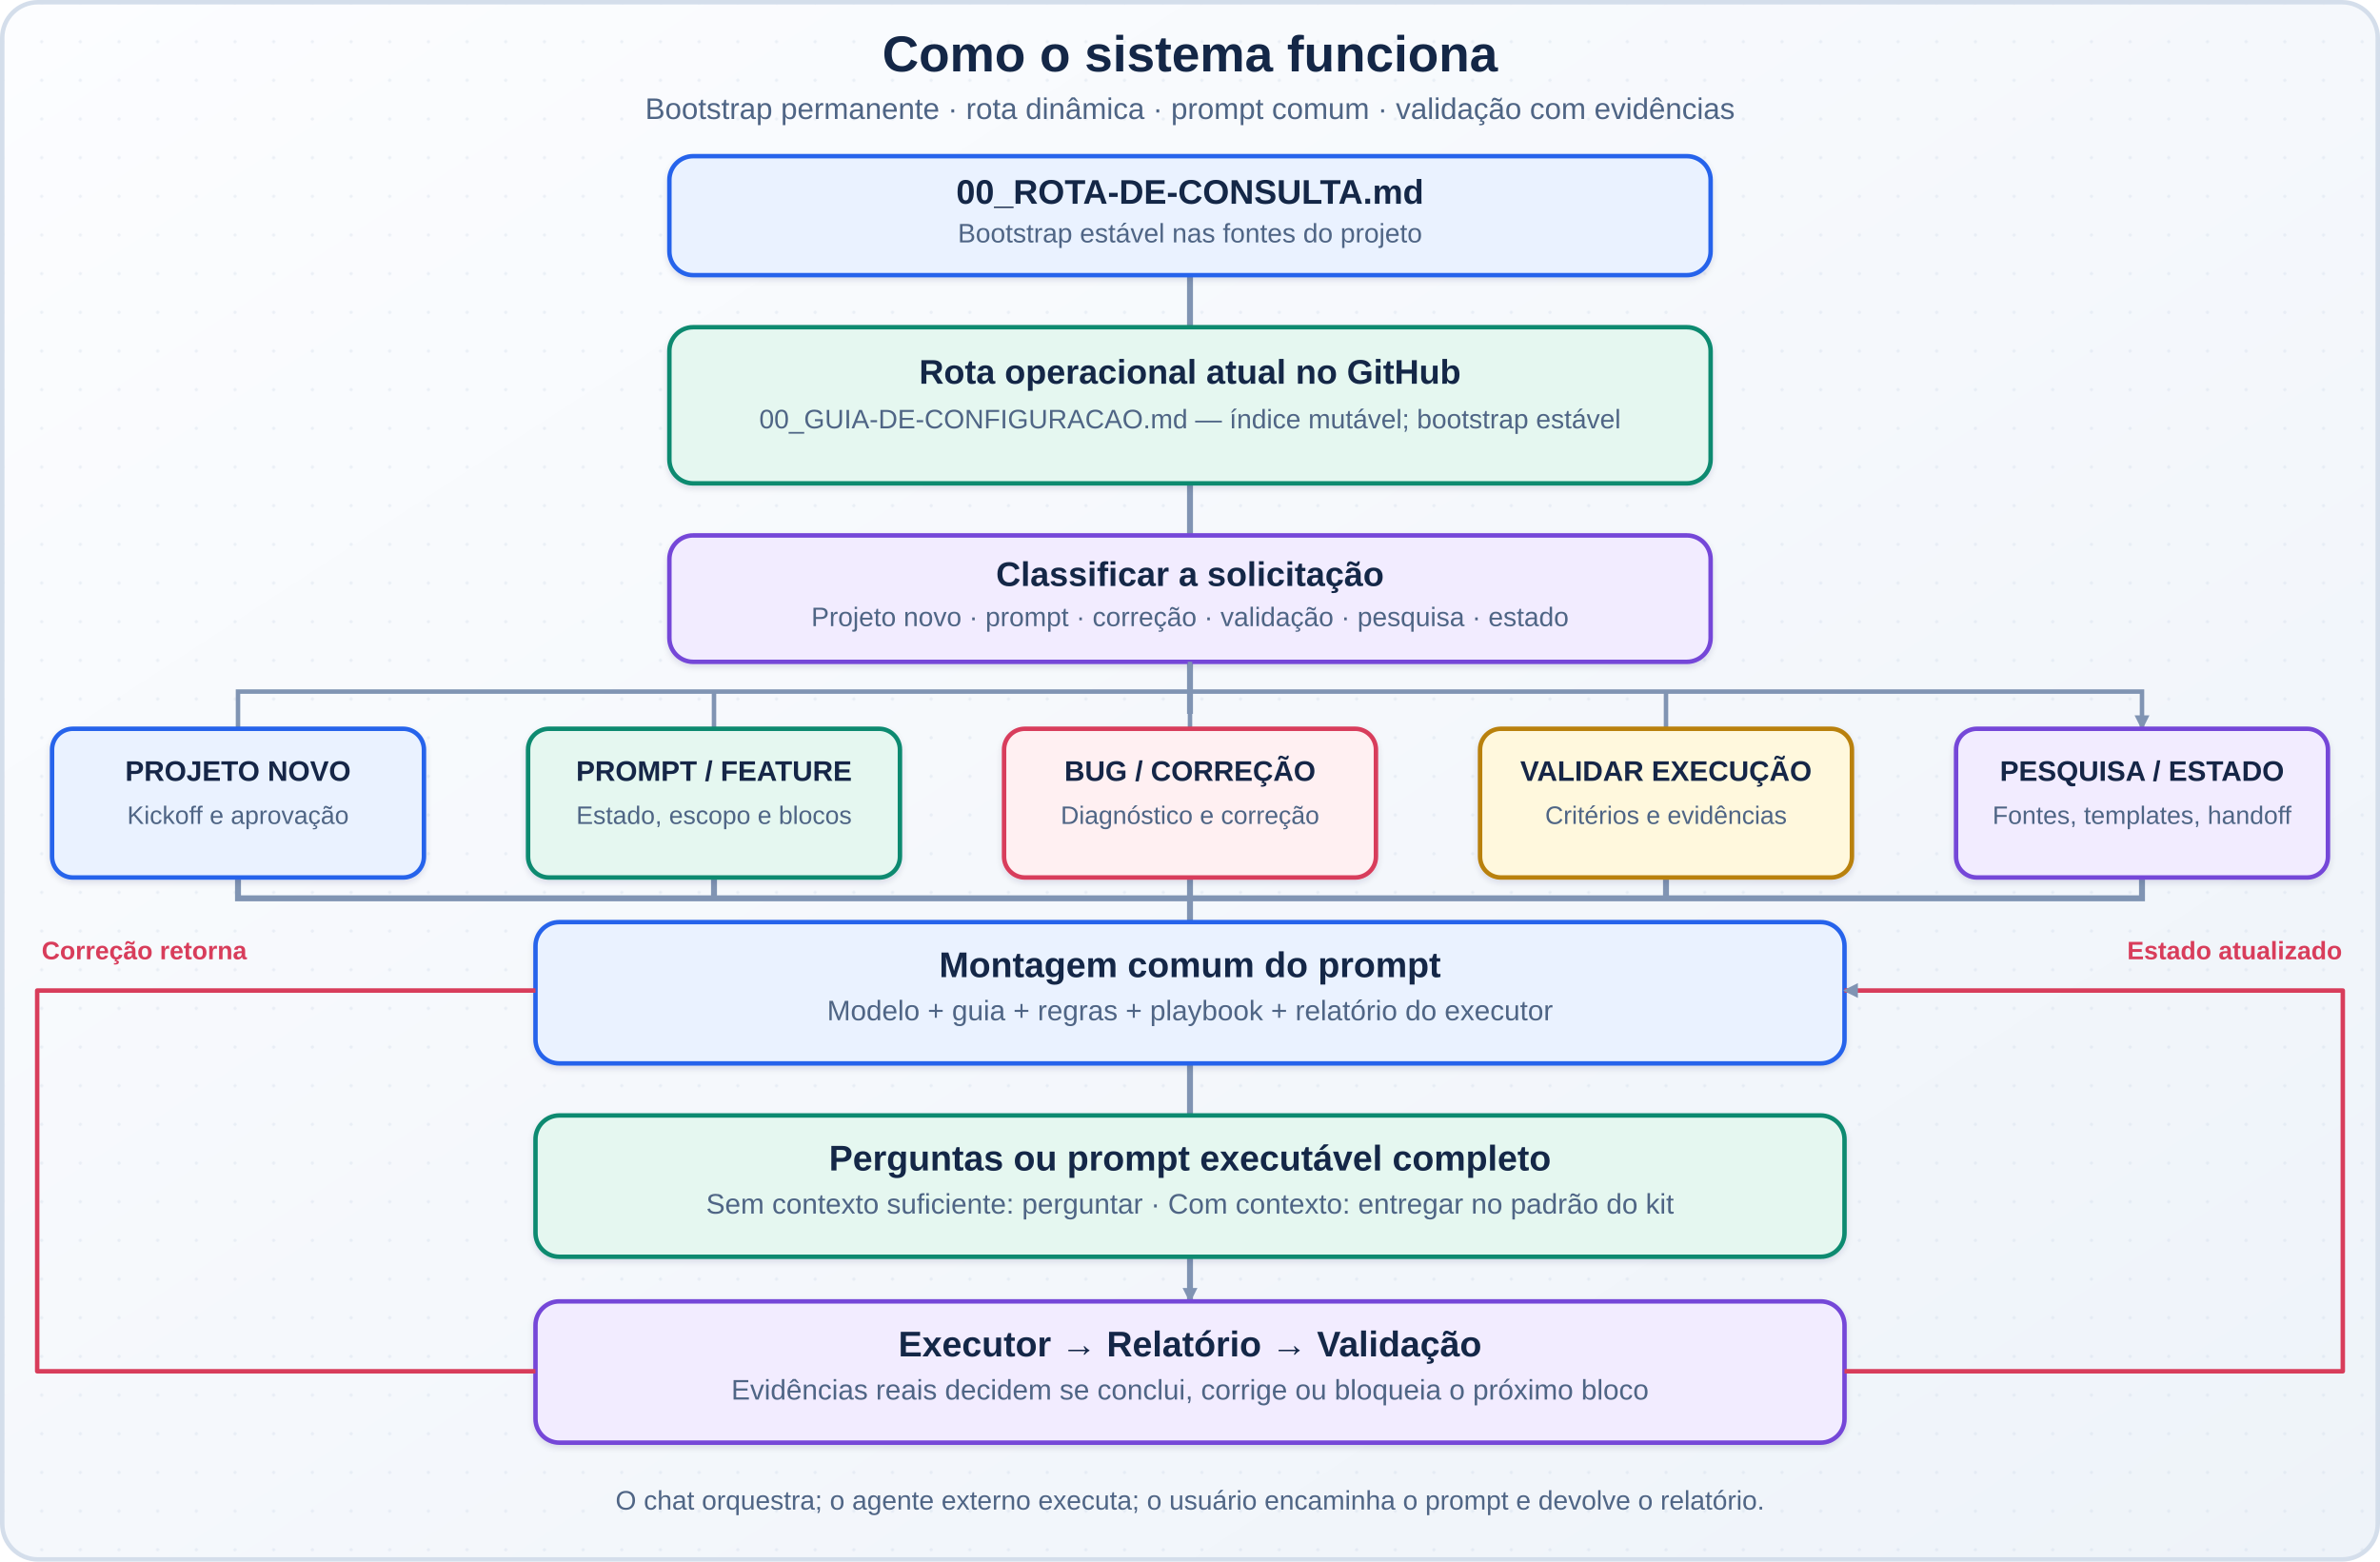
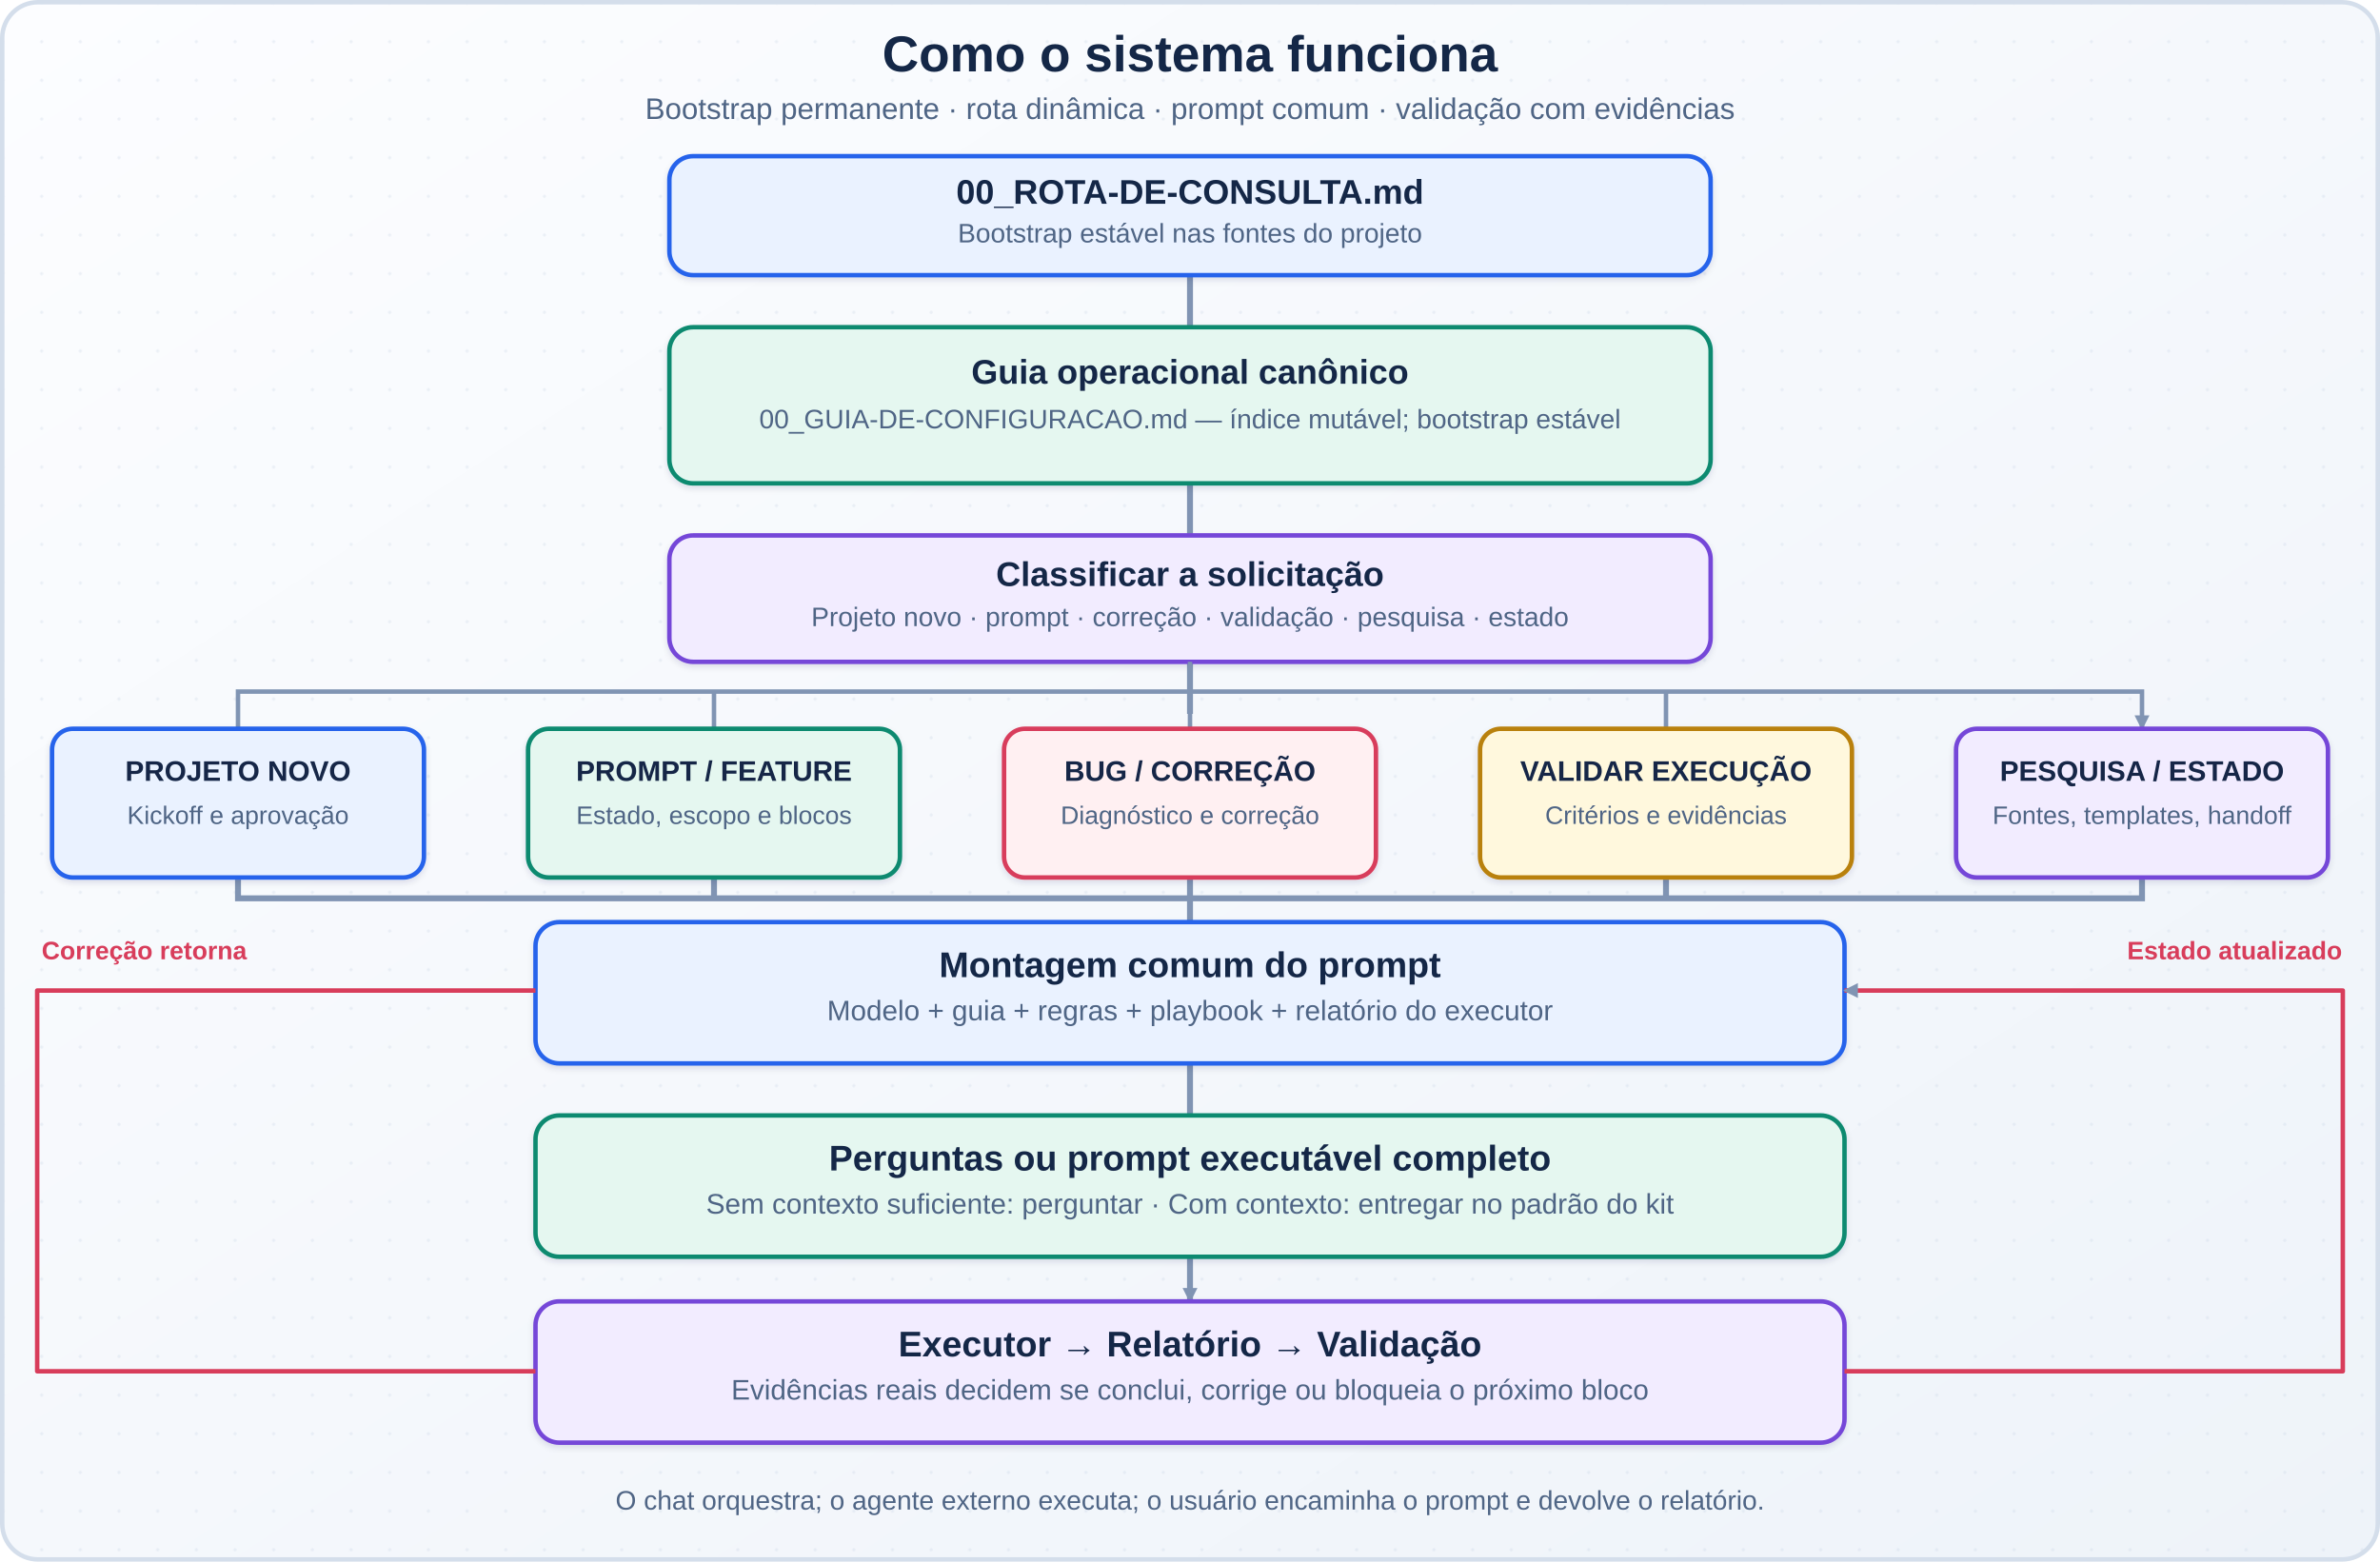
<svg xmlns="http://www.w3.org/2000/svg" width="1600" height="1050" viewBox="0 0 1600 1050" role="img" aria-labelledby="title desc">
  <defs>
    <marker id="arr" markerWidth="12" markerHeight="12" refX="10" refY="6" orient="auto" markerUnits="userSpaceOnUse">
      <path d="M1 1 L11 6 L1 11 Z" fill="#8094B3" />
    </marker>
    <filter id="sh" x="-15%" y="-15%" width="130%" height="140%">
      <feDropShadow dx="0" dy="2" stdDeviation="2" flood-color="#142747" flood-opacity=".12" />
    </filter>
    <linearGradient id="canvasGradient" x1="0" y1="0" x2="1" y2="1">
      <stop offset="0%" stop-color="#FCFDFF" />
      <stop offset="100%" stop-color="#EEF3F9" />
    </linearGradient>
    <linearGradient id="canvasGradientDark" x1="0" y1="0" x2="1" y2="1">
      <stop offset="0%" stop-color="#081323" />
      <stop offset="100%" stop-color="#101E32" />
    </linearGradient>
    <pattern id="canvasDotGrid" width="26" height="26" patternUnits="userSpaceOnUse">
      <circle cx="2" cy="2" r="1.1" fill="#BFCDE0" opacity=".48" />
    </pattern>
    <pattern id="canvasDotGridDark" width="26" height="26" patternUnits="userSpaceOnUse">
      <circle cx="2" cy="2" r="1.1" fill="#2B4260" opacity=".62" />
    </pattern>
    <filter id="flowGlow" x="-100%" y="-100%" width="300%" height="300%">
      <feGaussianBlur stdDeviation="4.5" result="blur" />
      <feMerge>
        <feMergeNode in="blur" />
        <feMergeNode in="SourceGraphic" />
      </feMerge>
    </filter>
    <style>
    .canvas-background{fill:url(#canvasGradient);stroke:#D4DEEB;stroke-width:3}
    .canvas-grid{fill:url(#canvasDotGrid);opacity:.5}
    @media(prefers-color-scheme:dark){
      .canvas-background{fill:url(#canvasGradientDark)!important;stroke:#29415F!important}
      .canvas-grid{fill:url(#canvasDotGridDark)!important;opacity:.55}
      text[fill="#142747"]{fill:#EDF5FF!important}
      text[fill="#4F6585"]{fill:#B9C9DE!important}
      text[fill="#D83D5B"]{fill:#FF8299!important}
      rect[fill="#EAF2FF"]{fill:#142B45!important}
      rect[fill="#E5F7F0"]{fill:#123331!important}
      rect[fill="#F2ECFF"]{fill:#26233F!important}
      rect[fill="#FFF0F2"]{fill:#3B1E2A!important}
      rect[fill="#FFF8DD"]{fill:#382F1C!important}
      rect[stroke="#2563EB"]{stroke:#45B8FF!important}
      rect[stroke="#0C8A70"]{stroke:#3BDBBA!important}
      rect[stroke="#7446D8"]{stroke:#A18CFF!important}
      rect[stroke="#D83D5B"]{stroke:#FF7892!important}
      rect[stroke="#B98108"]{stroke:#F2C75B!important}
      path[stroke="#8094B3"]{stroke:#5B7697!important}
      path[fill="#8094B3"]{fill:#5B7697!important}
    }
  </style>
  </defs>
  <rect class="canvas-background" x="1.5" y="1.5" width="1597" height="1047" rx="24" />
  <rect class="canvas-grid" x="3" y="3" width="1594" height="1044" rx="22" />
  <text x="800" y="48" text-anchor="middle" font-family="Arial,sans-serif" font-size="34" font-weight="700" fill="#142747">Como o sistema funciona</text>
  <text x="800" y="80" text-anchor="middle" font-family="Arial,sans-serif" font-size="20" fill="#4F6585">Bootstrap permanente · rota dinâmica · prompt comum · validação com evidências</text>
  <path d="M800 185 V220 M800 325 V360 M800 445 V480 M160 590 V604 H800 M480 590 V604 H800 M800 590 V620 M1120 590 V604 H800 M1440 590 V604 H800 M800 715 V750 M800 845 V875" fill="none" stroke="#8094B3" stroke-width="4" marker-end="url(#arr)" />
  <rect x="450" y="105" width="700" height="80" rx="16" fill="#EAF2FF" stroke="#2563EB" stroke-width="3" filter="url(#sh)" />
  <text x="800" y="137" text-anchor="middle" font-family="Arial,sans-serif" font-size="23" font-weight="700" fill="#142747">00_ROTA-DE-CONSULTA.md</text>
  <text x="800" y="163" text-anchor="middle" font-family="Arial,sans-serif" font-size="18" fill="#4F6585">Bootstrap estável nas fontes do projeto</text>
  <rect x="450" y="220" width="700" height="105" rx="16" fill="#E5F7F0" stroke="#0C8A70" stroke-width="3" filter="url(#sh)" />
-   <text x="800" y="258" text-anchor="middle" font-family="Arial,sans-serif" font-size="23" font-weight="700" fill="#142747">Rota operacional atual no GitHub</text>
+   <text x="800" y="258" text-anchor="middle" font-family="Arial,sans-serif" font-size="23" font-weight="700" fill="#142747">Guia operacional canônico</text>
  <text x="800" y="288" text-anchor="middle" font-family="Arial,sans-serif" font-size="18" fill="#4F6585">00_GUIA-DE-CONFIGURACAO.md — índice mutável; bootstrap estável</text>
  <rect x="450" y="360" width="700" height="85" rx="16" fill="#F2ECFF" stroke="#7446D8" stroke-width="3" filter="url(#sh)" />
  <text x="800" y="394" text-anchor="middle" font-family="Arial,sans-serif" font-size="23" font-weight="700" fill="#142747">Classificar a solicitação</text>
  <text x="800" y="421" text-anchor="middle" font-family="Arial,sans-serif" font-size="18" fill="#4F6585">Projeto novo · prompt · correção · validação · pesquisa · estado</text>
  <path d="M800 445 V465 H160 V490 M800 465 H480 V490 M800 465 V490 M800 465 H1120 V490 M800 465 H1440 V490" fill="none" stroke="#8094B3" stroke-width="3" marker-end="url(#arr)" />
  <g font-family="Arial,sans-serif" text-anchor="middle" filter="url(#sh)">
    <rect x="35" y="490" width="250" height="100" rx="14" fill="#EAF2FF" stroke="#2563EB" stroke-width="3" />
    <text x="160" y="525" font-size="19" font-weight="700" fill="#142747">PROJETO NOVO</text>
    <text x="160" y="554" font-size="17" fill="#4F6585">Kickoff e aprovação</text>
    <rect x="355" y="490" width="250" height="100" rx="14" fill="#E5F7F0" stroke="#0C8A70" stroke-width="3" />
    <text x="480" y="525" font-size="19" font-weight="700" fill="#142747">PROMPT / FEATURE</text>
    <text x="480" y="554" font-size="17" fill="#4F6585">Estado, escopo e blocos</text>
    <rect x="675" y="490" width="250" height="100" rx="14" fill="#FFF0F2" stroke="#D83D5B" stroke-width="3" />
    <text x="800" y="525" font-size="19" font-weight="700" fill="#142747">BUG / CORREÇÃO</text>
    <text x="800" y="554" font-size="17" fill="#4F6585">Diagnóstico e correção</text>
    <rect x="995" y="490" width="250" height="100" rx="14" fill="#FFF8DD" stroke="#B98108" stroke-width="3" />
    <text x="1120" y="525" font-size="19" font-weight="700" fill="#142747">VALIDAR EXECUÇÃO</text>
    <text x="1120" y="554" font-size="17" fill="#4F6585">Critérios e evidências</text>
    <rect x="1315" y="490" width="250" height="100" rx="14" fill="#F2ECFF" stroke="#7446D8" stroke-width="3" />
    <text x="1440" y="525" font-size="19" font-weight="700" fill="#142747">PESQUISA / ESTADO</text>
    <text x="1440" y="554" font-size="17" fill="#4F6585">Fontes, templates, handoff</text>
  </g>
  <rect x="360" y="620" width="880" height="95" rx="16" fill="#EAF2FF" stroke="#2563EB" stroke-width="3" filter="url(#sh)" />
  <text x="800" y="657" text-anchor="middle" font-family="Arial,sans-serif" font-size="24" font-weight="700" fill="#142747">Montagem comum do prompt</text>
  <text x="800" y="686" text-anchor="middle" font-family="Arial,sans-serif" font-size="19" fill="#4F6585">Modelo + guia + regras + playbook + relatório do executor</text>
  <rect x="360" y="750" width="880" height="95" rx="16" fill="#E5F7F0" stroke="#0C8A70" stroke-width="3" filter="url(#sh)" />
  <text x="800" y="787" text-anchor="middle" font-family="Arial,sans-serif" font-size="24" font-weight="700" fill="#142747">Perguntas ou prompt executável completo</text>
  <text x="800" y="816" text-anchor="middle" font-family="Arial,sans-serif" font-size="19" fill="#4F6585">Sem contexto suficiente: perguntar · Com contexto: entregar no padrão do kit</text>
  <rect x="360" y="875" width="880" height="95" rx="16" fill="#F2ECFF" stroke="#7446D8" stroke-width="3" filter="url(#sh)" />
  <text x="800" y="912" text-anchor="middle" font-family="Arial,sans-serif" font-size="24" font-weight="700" fill="#142747">Executor → Relatório → Validação</text>
  <text x="800" y="941" text-anchor="middle" font-family="Arial,sans-serif" font-size="19" fill="#4F6585">Evidências reais decidem se conclui, corrige ou bloqueia o próximo bloco</text>
  <path d="M360 922 H25 V666 H360 M1240 922 H1575 V666 H1240" fill="none" stroke="#D83D5B" stroke-width="3" stroke-linejoin="round" marker-end="url(#arr)" />
  <text x="28" y="645" font-family="Arial,sans-serif" font-size="17" font-weight="700" fill="#D83D5B">Correção retorna</text>
  <text x="1430" y="645" font-family="Arial,sans-serif" font-size="17" font-weight="700" fill="#D83D5B">Estado atualizado</text>
  <text x="800" y="1015" text-anchor="middle" font-family="Arial,sans-serif" font-size="18" fill="#4F6585">O chat orquestra; o agente externo executa; o usuário encaminha o prompt e devolve o relatório.</text>
</svg>
